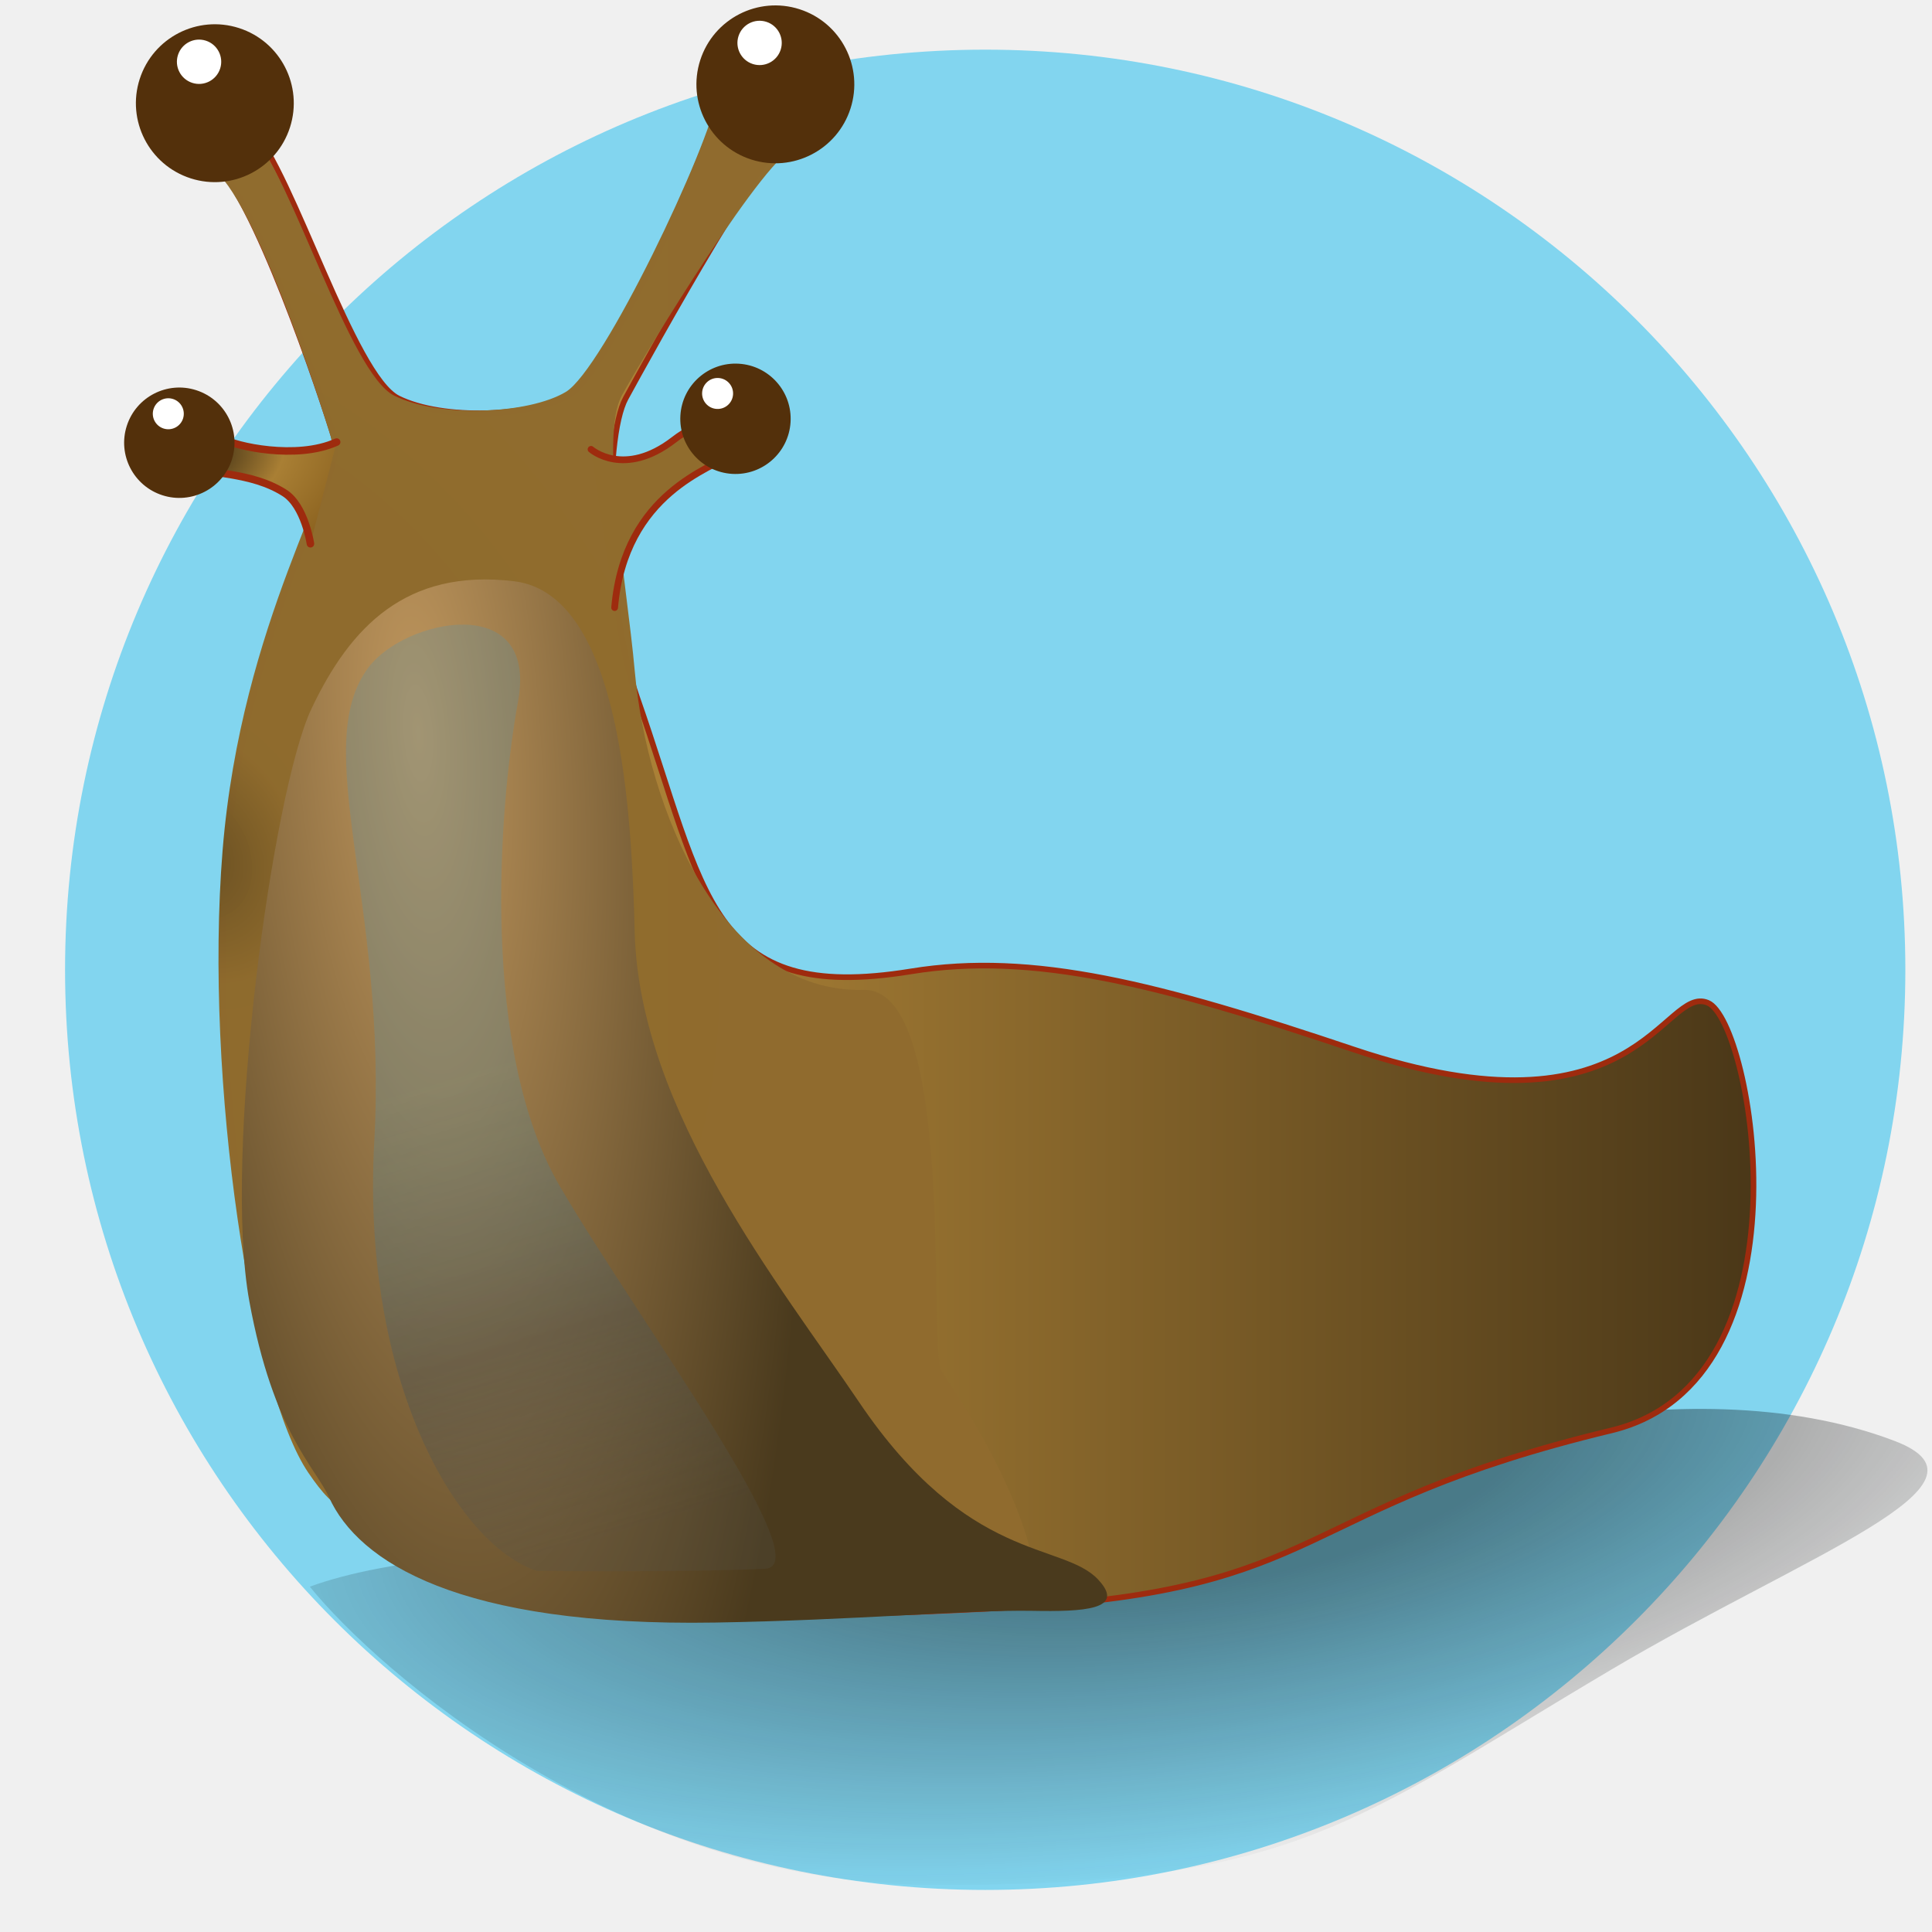
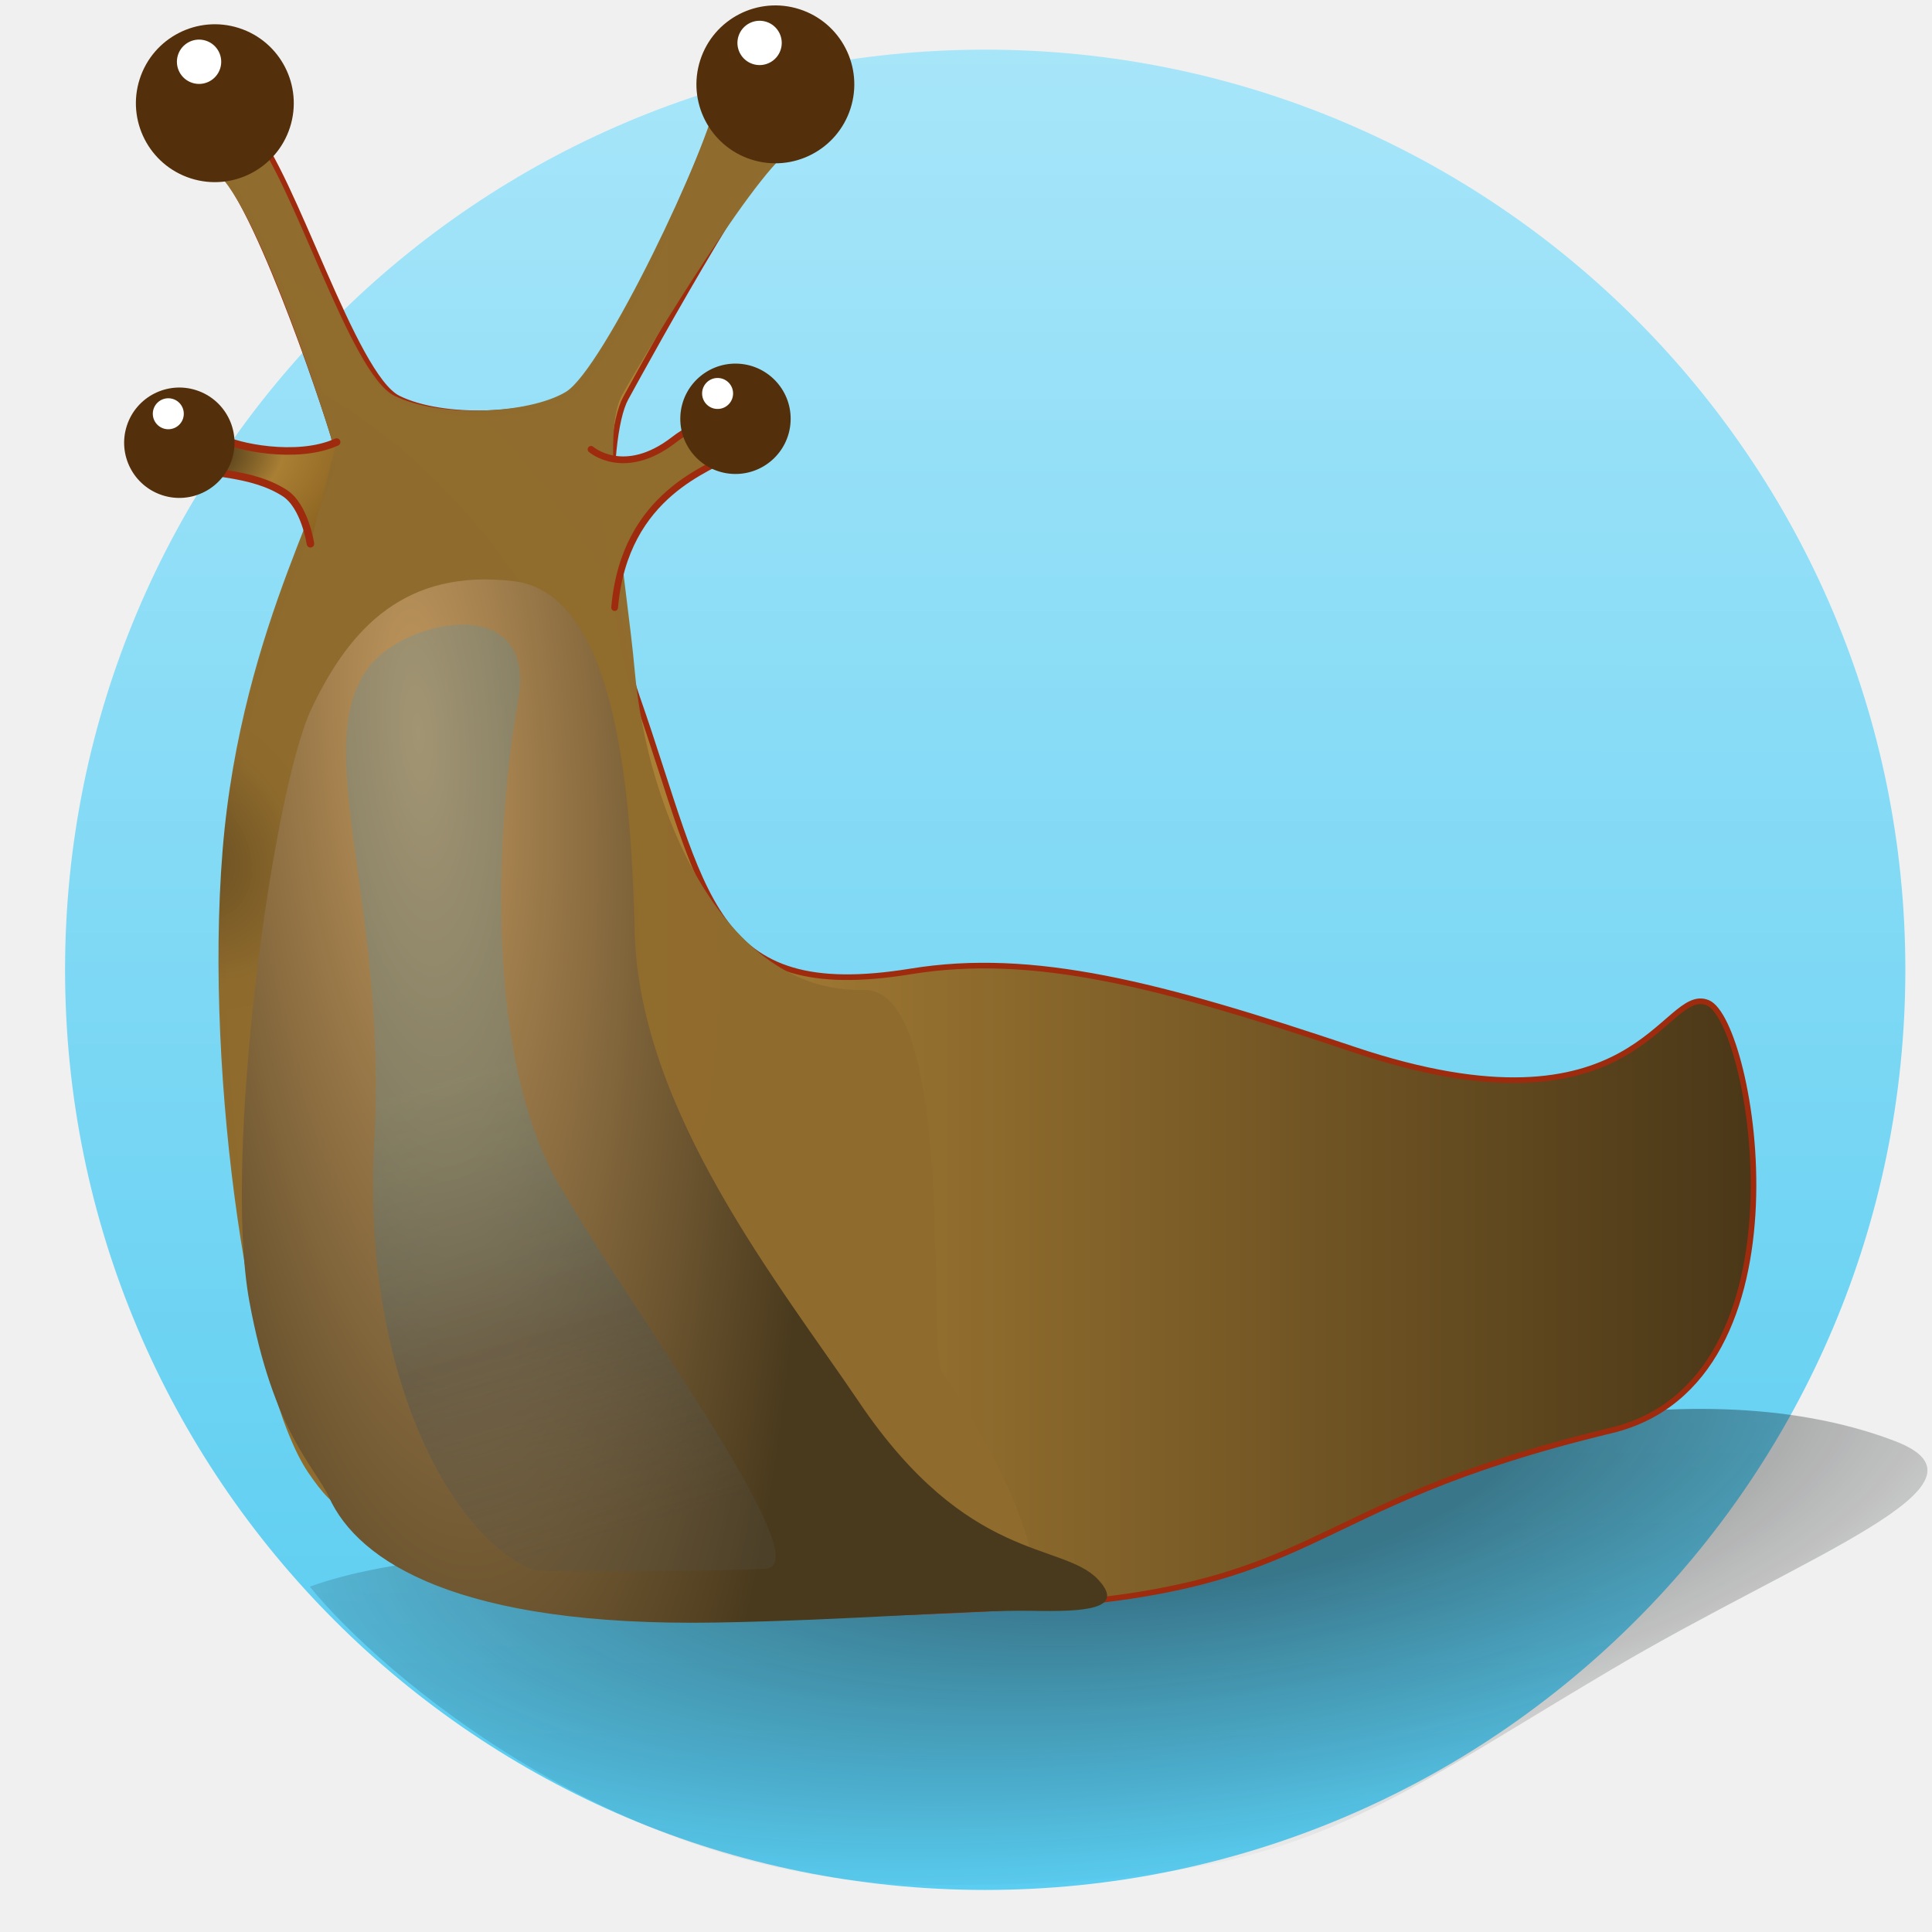
<svg xmlns="http://www.w3.org/2000/svg" xmlns:xlink="http://www.w3.org/1999/xlink" width="100" height="100" viewBox="0 0 26.458 26.458" version="1.1" id="svg2787">
  <defs id="defs2784">
-     <radialGradient xlink:href="#linearGradient59915" id="radialGradient60842" cx="3.635" cy="19.025" fx="3.635" fy="19.025" r="8.092" gradientTransform="matrix(0.9914112,0.4270183,-0.4555309,1.278671,8.906719,-7.616246)" gradientUnits="userSpaceOnUse" />
-     <linearGradient id="linearGradient59915">
-       <stop style="stop-color:#18587b;stop-opacity:1;" offset="0.003" id="stop59911" />
-       <stop style="stop-color:#246183;stop-opacity:0.973;" offset="0.337" id="stop60848" />
-       <stop style="stop-color:#3b91d9;stop-opacity:0.995;" offset="1" id="stop59913" />
-     </linearGradient>
-     <linearGradient xlink:href="#linearGradient76035" id="linearGradient76037" x1="3.644" y1="23.313" x2="6.448" y2="14.913" gradientUnits="userSpaceOnUse" gradientTransform="matrix(0.8666828,0,0,0.8880047,0.9362621,1.012646)" />
-     <linearGradient id="linearGradient76035">
-       <stop style="stop-color:#c18660;stop-opacity:1;" offset="0" id="stop76031" />
-       <stop style="stop-color:#dca47f;stop-opacity:1;" offset="1" id="stop76033" />
-     </linearGradient>
-     <linearGradient xlink:href="#linearGradient85669" id="linearGradient85671" x1="5.317" y1="5.855" x2="7.33" y2="5.855" gradientUnits="userSpaceOnUse" gradientTransform="matrix(0.8841996,0,0,0.8964211,1.145549,2.759396)" />
-     <linearGradient id="linearGradient85669">
-       <stop style="stop-color:#636363;stop-opacity:1;" offset="0" id="stop85665" />
-       <stop style="stop-color:#818181;stop-opacity:1;" offset="0.184" id="stop86670" />
-       <stop style="stop-color:#d2d2d2;stop-opacity:1;" offset="0.521" id="stop85673" />
-       <stop style="stop-color:#dcdcdc;stop-opacity:1;" offset="0.675" id="stop85675" />
-       <stop style="stop-color:#8a8a8a;stop-opacity:1;" offset="1" id="stop85667" />
-     </linearGradient>
-     <linearGradient xlink:href="#linearGradient84743" id="linearGradient85041" gradientUnits="userSpaceOnUse" x1="-34.784" y1="47.867" x2="-31.362" y2="47.867" gradientTransform="matrix(0.5874337,-0.4631393,0.4095109,0.6643622,14.95568,-33.76377)" />
-     <linearGradient id="linearGradient84743">
-       <stop style="stop-color:#d40000;stop-opacity:1;" offset="0" id="stop84739" />
-       <stop style="stop-color:#ff6464;stop-opacity:0.996;" offset="0.389" id="stop84747" />
-       <stop style="stop-color:#f48080;stop-opacity:0.996;" offset="0.665" id="stop84749" />
-       <stop style="stop-color:#d40000;stop-opacity:0.996;" offset="1" id="stop84741" />
-     </linearGradient>
-     <radialGradient xlink:href="#linearGradient84755" id="radialGradient84763-1" cx="-33.851" cy="60.536" fx="-33.851" fy="60.536" r="1.676" gradientTransform="matrix(1.10678,1.937491,-0.6498555,0.4748216,96.44439,57.16592)" gradientUnits="userSpaceOnUse" />
-     <linearGradient id="linearGradient84755">
-       <stop style="stop-color:#d5d5d5;stop-opacity:1;" offset="0" id="stop84761" />
-       <stop style="stop-color:#808080;stop-opacity:1;" offset="1" id="stop84751" />
-     </linearGradient>
-     <linearGradient xlink:href="#linearGradient65575" id="linearGradient65577" x1="6.909" y1="24.187" x2="22.028" y2="15.963" gradientUnits="userSpaceOnUse" gradientTransform="matrix(0.753512,0,0,0.8783323,1.920555,0.8984093)" />
-     <linearGradient id="linearGradient65575">
-       <stop style="stop-color:#c3906e;stop-opacity:1;" offset="0" id="stop65573" />
-       <stop style="stop-color:#f7ba92;stop-opacity:1;" offset="1" id="stop65571" />
-     </linearGradient>
-     <linearGradient xlink:href="#linearGradient84936" id="linearGradient85043" gradientUnits="userSpaceOnUse" x1="-32.29" y1="58.451" x2="-32.677" y2="61.374" gradientTransform="matrix(0.5874337,-0.4631393,0.4095109,0.6643622,14.95568,-33.76377)" />
-     <linearGradient id="linearGradient84936">
-       <stop style="stop-color:#ffffff;stop-opacity:1;" offset="0" id="stop84932" />
-       <stop style="stop-color:#c6c6c6;stop-opacity:1;" offset="1" id="stop84934" />
-     </linearGradient>
-     <linearGradient xlink:href="#linearGradient65608" id="linearGradient65610" x1="4.747" y1="22.042" x2="17.09" y2="7.688" gradientUnits="userSpaceOnUse" gradientTransform="matrix(0.753512,0,0,0.8783323,1.920555,0.8984093)" />
-     <linearGradient id="linearGradient65608">
-       <stop style="stop-color:#a17d59;stop-opacity:1;" offset="0" id="stop65604" />
-       <stop style="stop-color:#e9af77;stop-opacity:1;" offset="1" id="stop65606" />
-     </linearGradient>
-     <linearGradient xlink:href="#linearGradient65616" id="linearGradient65618" x1="12.141" y1="19.435" x2="19.578" y2="25.749" gradientUnits="userSpaceOnUse" gradientTransform="matrix(0.753512,0,0,0.8783323,1.920555,0.8984093)" />
-     <linearGradient id="linearGradient65616">
-       <stop style="stop-color:#c9935f;stop-opacity:1;" offset="0" id="stop65612" />
-       <stop style="stop-color:#8f5f30;stop-opacity:1;" offset="1" id="stop65614" />
-     </linearGradient>
-     <linearGradient xlink:href="#linearGradient90927" id="linearGradient90929" x1="22.897" y1="21.657" x2="24.824" y2="22.583" gradientUnits="userSpaceOnUse" gradientTransform="matrix(0.7894037,0,0,0.8927817,1.403664,0.7484707)" />
-     <linearGradient id="linearGradient90927">
-       <stop style="stop-color:#b38a63;stop-opacity:1;" offset="0.088" id="stop90923" />
-       <stop style="stop-color:#b38a63;stop-opacity:0;" offset="1" id="stop90925" />
+     <linearGradient id="linearGradient82918">
+       <stop style="stop-color:#5acdf1;stop-opacity:1;" offset="0" id="stop82916" />
+       <stop style="stop-color:#afe8fa;stop-opacity:1;" offset="1" id="stop82914" />
    </linearGradient>
    <mask maskUnits="userSpaceOnUse" id="mask54252">
      <circle style="fill:#ffffff;fill-opacity:1;fill-rule:evenodd;stroke-width:0.226" id="circle54254" cx="16.529" cy="23.564" r="11.101" />
    </mask>
-     <radialGradient xlink:href="#linearGradient38997" id="radialGradient38999" cx="8.607" cy="17.083" fx="8.607" fy="17.083" r="12.369" gradientUnits="userSpaceOnUse" gradientTransform="matrix(1.303317,-0.2115791,0.1762364,1.085608,-5.496524,0.6062772)" />
-     <linearGradient id="linearGradient38997">
-       <stop style="stop-color:#effbfb;stop-opacity:1;" offset="0" id="stop38993" />
-       <stop style="stop-color:#54d3d9;stop-opacity:0.995;" offset="1" id="stop38995" />
-     </linearGradient>
    <radialGradient xlink:href="#linearGradient17716" id="radialGradient18687" cx="17.244" cy="27.805" fx="17.244" fy="27.805" r="9.317" gradientTransform="matrix(-1.620029,0.2090814,-0.07940175,-0.61523,46.34472,33.43417)" gradientUnits="userSpaceOnUse" />
    <linearGradient id="linearGradient17716">
      <stop style="stop-color:#111415;stop-opacity:1;" offset="0.308" id="stop17712" />
      <stop style="stop-color:#111415;stop-opacity:0;" offset="1" id="stop17714" />
    </linearGradient>
    <linearGradient xlink:href="#linearGradient57885" id="linearGradient57887" x1="4.432" y1="14.321" x2="25.374" y2="14.321" gradientUnits="userSpaceOnUse" gradientTransform="matrix(1.077558,0,0,1.077558,-0.96895,-3.667022)" />
    <linearGradient id="linearGradient57885">
      <stop style="stop-color:#bb8d3c;stop-opacity:1;" offset="0" id="stop57883" />
      <stop style="stop-color:#b48839;stop-opacity:1;" offset="0.21" id="stop20274" />
      <stop style="stop-color:#4b3818;stop-opacity:1;" offset="1" id="stop57881" />
    </linearGradient>
    <radialGradient xlink:href="#linearGradient58033" id="radialGradient58105" cx="4.172" cy="13.784" fx="4.172" fy="13.784" r="6.216" gradientTransform="matrix(0.8442806,1.82654,-1.388045,0.6415949,19.13716,-5.577409)" gradientUnits="userSpaceOnUse" />
    <linearGradient id="linearGradient58033">
      <stop style="stop-color:#6a5022;stop-opacity:1;" offset="0" id="stop58029" />
      <stop style="stop-color:#8e6a2d;stop-opacity:0.996;" offset="0.157" id="stop58103" />
      <stop style="stop-color:#906c2e;stop-opacity:0.995;" offset="1" id="stop58031" />
    </linearGradient>
    <radialGradient xlink:href="#linearGradient55114" id="radialGradient58898" cx="0.05" cy="13.14" fx="0.05" fy="13.14" r="5.653" gradientTransform="matrix(0.2325168,3.314131,-0.9913241,0.06955051,19.77009,7.987944)" gradientUnits="userSpaceOnUse" />
    <linearGradient id="linearGradient55114">
      <stop style="stop-color:#bf965d;stop-opacity:1;" offset="0" id="stop55110" />
      <stop style="stop-color:#4a3a1d;stop-opacity:1;" offset="1" id="stop55112" />
    </linearGradient>
    <linearGradient xlink:href="#linearGradient58960" id="linearGradient58962" x1="9.448" y1="23.278" x2="7.452" y2="16.773" gradientUnits="userSpaceOnUse" gradientTransform="matrix(1.077558,0,0,1.048672,-0.96895,-3.360241)" />
    <linearGradient id="linearGradient58960">
      <stop style="stop-color:#54544c;stop-opacity:0.373;" offset="0" id="stop58956" />
      <stop style="stop-color:#545750;stop-opacity:0.781;" offset="0.427" id="stop58966" />
      <stop style="stop-color:#5e94a6;stop-opacity:0.469;" offset="1" id="stop58958" />
    </linearGradient>
    <radialGradient xlink:href="#linearGradient62625" id="radialGradient62627" cx="5.733" cy="9.435" fx="5.733" fy="9.435" r="1.106" gradientTransform="matrix(0.5068505,1.326055,-1.774349,0.6782,19.10994,-6.224518)" gradientUnits="userSpaceOnUse" />
    <linearGradient id="linearGradient62625">
      <stop style="stop-color:#443316;stop-opacity:1;" offset="0" id="stop62623" />
      <stop style="stop-color:#a97f34;stop-opacity:1;" offset="0.475" id="stop62635" />
      <stop style="stop-color:#8c6320;stop-opacity:1;" offset="1" id="stop62621" />
    </linearGradient>
+     <linearGradient xlink:href="#linearGradient82918" id="linearGradient82920" x1="14.591" y1="24.223" x2="14.592" y2="-1.72" gradientUnits="userSpaceOnUse" />
  </defs>
  <g id="layer1">
    <text xml:space="preserve" style="font-weight:bold;font-size:6.35px;line-height:1.3;font-family:Consolas;-inkscape-font-specification:'Consolas Bold';text-align:center;text-anchor:middle;fill:#fe005b;fill-opacity:0.593;stroke:#7c7777;stroke-width:0;stroke-linejoin:round;stroke-miterlimit:8;paint-order:fill markers stroke;stop-color:#000000" x="12.247" y="32.118" id="text97103">
      <tspan id="tspan97101" style="stroke-width:0" x="12.247" y="32.118">Mini</tspan>
    </text>
-     <g id="g70674" transform="translate(31.75)">
-       <circle style="fill:url(#radialGradient38999);fill-opacity:1;fill-rule:evenodd;stroke-width:0.265" id="path19668" cx="13.229" cy="13.229" r="12.369" />
-       <rect style="fill:#ffffff;fill-opacity:0.547;fill-rule:evenodd;stroke-width:0.219" id="rect51341" width="26.7" height="5.67" x="3.079" y="31.239" mask="url(#mask54252)" transform="translate(-3.300168,-8.848254)" />
-       <path style="fill:url(#radialGradient60842);fill-opacity:1;stroke:none;stroke-width:0;stroke-linecap:round;stroke-linejoin:round;stroke-miterlimit:8;stroke-dasharray:none;stroke-opacity:1;paint-order:fill markers stroke;stop-color:#000000" d="m 14.194,14.501 c -1.736,-1.284 0.665,-2.073 -0.699,-3.437 -1.072,-1.072 -2.675,-1.21 -5.278,-0.606 -0.708,0.164 -1.497,0.359 -2.355,0.654 -6.997,2.402 -5.263,6.75 -5.129,9.909 0.08,1.88 1.656,2.578 2.441,2.557 0.712,-0.018 2.46,0.098 4.045,0.065 2.804,-0.058 6.975,-9.142 6.975,-9.142 z" id="path57461" />
-       <path style="fill:#1e4860;fill-opacity:1;stroke:#8d643e;stroke-width:0;stroke-linecap:round;stroke-linejoin:round;stroke-miterlimit:8;stroke-dasharray:none;stroke-opacity:1;paint-order:fill markers stroke;stop-color:#000000" d="M 9.266,11.91 C 8.903,13.508 7.39,14.718 5.97,16.848 4.55,18.978 6.89,21.485 7.482,23.438 5.251,23.127 3.233,23.678 2.941,22.966 1.866,20.344 2.446,17.298 4.339,15.302 6.004,13.548 8.065,12.88 9.266,11.91 Z" id="path53100" />
-       <path style="fill:url(#linearGradient76037);fill-opacity:1;stroke:#8d643e;stroke-width:0;stroke-linecap:round;stroke-linejoin:round;stroke-miterlimit:8;stroke-dasharray:none;stroke-opacity:1;paint-order:fill markers stroke;stop-color:#000000" d="M 9.735,12.643 C 8.212,12.739 5.014,16.189 4.006,18.791 3.197,20.881 4.206,23.081 7.025,23.598 9.159,23.99 9.735,12.643 9.735,12.643 Z" id="path31127" />
-       <path style="fill:#a96f4d;fill-opacity:1;stroke:#8d643e;stroke-width:0;stroke-linecap:round;stroke-linejoin:round;stroke-miterlimit:8;stroke-dasharray:none;stroke-opacity:1;paint-order:fill markers stroke;stop-color:#000000" d="m 15.92,23.039 c -0.421,0.724 -2.108,0.867 -3.932,0.736 -3.436,-0.248 -6.016,0.841 -6.073,-2.028 -0.072,-3.666 3.138,-9.428 4.275,-11.214 0.852,-1.337 3.358,-1.346 5.628,0.222 0.761,0.526 1.582,1.065 2.19,2.01 2.481,3.857 3.057,7.668 1.722,9.542 -0.623,1.9 -2.091,1.584 -3.81,0.732 z" id="path29159-4" />
-       <path id="path84605-6" style="fill:url(#radialGradient84763-1);fill-opacity:1;fill-rule:evenodd;stroke-width:0" d="m 19.835,18.666 0.726,1.181 c 0.445,0.731 1.489,3.252 0.809,3.788 -0.68,0.536 -2.332,-1.506 -2.777,-2.237 l -0.727,-1.18 c 0.632,-0.178 1.526,-0.551 1.969,-1.552 z" />
-       <path style="fill:url(#linearGradient65577);fill-opacity:1;stroke:#8d643e;stroke-width:0;stroke-linecap:round;stroke-linejoin:round;stroke-miterlimit:8;stroke-dasharray:none;stroke-opacity:1;paint-order:fill markers stroke;stop-color:#000000" d="m 9.929,16.173 c 1.137,1.242 5.528,1.558 7.804,3.749 1.213,1.168 1.946,2.51 1.946,2.51 0,0 -0.535,1.859 -2.661,1.051 -0.639,-0.243 -1.673,-0.775 -2.376,-1.717 -0.085,1.128 -0.895,1.295 -2.304,0.917 C 10.605,22.218 10.608,21.692 9.789,21.278 9.686,22.92 6.761,22.611 5.843,21.52 5.002,20.522 4.774,19.203 5.987,16.91 6.801,15.371 8.844,14.432 9.929,16.173 Z" id="path29221" />
-       <g id="g98019" transform="matrix(0.9047734,0,0,0.98343,-1.320814,-1.644254)" style="stroke-width:0.986">
-         <rect style="fill:url(#linearGradient85671);fill-opacity:1;fill-rule:evenodd;stroke:none;stroke-width:0.261" id="rect83887-4" width="1.78" height="1.934" x="5.847" y="7.041" rx="0.991" ry="0.578" transform="matrix(0.8094748,-0.5871546,0.5566065,0.8307763,0,0)" />
-         <path style="fill:#999999;fill-opacity:1;stroke:#f5f5f5;stroke-width:0.592;stroke-linecap:round;stroke-linejoin:round;stroke-miterlimit:8;stroke-dasharray:none;stroke-opacity:1;paint-order:fill markers stroke;stop-color:#000000" d="M 9.951,2.076 10.288,2.565" id="path85663" />
-       </g>
-       <path style="fill:url(#linearGradient85041);fill-opacity:1;fill-rule:evenodd;stroke:none;stroke-width:0;stroke-opacity:1" d="m 20.561,19.847 c 0.445,0.731 1.489,3.252 0.809,3.788 -0.68,0.536 -2.332,-1.506 -2.777,-2.237 L 7.901,3.781 C 7.012,2.319 6.819,1.777 7.708,1.045 8.561,0.271 9.038,0.77 9.911,2.196 13.442,7.752 17.242,14.426 20.561,19.847 Z" id="rect31697-3-6-0-6" />
-       <path id="path83941-4" style="fill:#1a1a1a;stroke-width:0;stroke-linecap:round;stroke-linejoin:round;stroke-miterlimit:8;paint-order:fill markers stroke;stop-color:#000000" d="m 21.601,22.892 c 0,0 0.345,1.06 0.095,1.257 -0.25,0.197 -1.01,-0.536 -1.01,-0.536 0.287,-0.124 0.575,-0.257 0.915,-0.722 z" />
-       <path style="fill:none;fill-opacity:1;stroke:#ffdddd;stroke-width:0.837;stroke-linecap:round;stroke-linejoin:round;stroke-miterlimit:8;stroke-dasharray:none;stroke-opacity:1;paint-order:fill markers stroke;stop-color:#000000" d="M 8.847,1.827 18.799,17.907" id="path84238-0" />
-       <path style="fill:none;fill-opacity:1;stroke:url(#linearGradient85043);stroke-width:0.744;stroke-linecap:round;stroke-linejoin:round;stroke-miterlimit:8;stroke-dasharray:none;stroke-opacity:1;paint-order:fill markers stroke;stop-color:#000000" d="m 19.805,19.777 c 0.922,1.538 1.08,2.256 1.204,2.742" id="path84822-7" />
-       <path id="path29161-2" style="fill:#ffcaa2;fill-opacity:1;stroke:#8d643e;stroke-width:0;stroke-linecap:round;stroke-linejoin:round;stroke-miterlimit:8;stroke-dasharray:none;stroke-opacity:1;paint-order:fill markers stroke;stop-color:#000000" d="m 12.495,8.649 c -2.202,0.078 -2.271,1.387 -2.585,2.163 -1.159,2.859 -2.349,1.752 -2.959,4.498 -0.26,1.169 -1.695,2.089 -1.68,3.872 0.011,1.295 2.611,1.522 2.792,0.158 0.202,-1.528 -0.835,-1.393 -0.29,-2.882 0.517,-1.413 4.858,3.11 5.526,3.73 2.135,3.098 3.738,2.284 4.386,1.119 0.534,-0.962 0.758,-1.115 -0.239,-2.366 -0.647,-0.868 -1.461,-1.587 -2.749,-2.414 -1.693,-1.087 -3.407,-1.408 -2.095,-2.459 1.02,0.46 3.034,1.559 3.943,3.093 1.783,3.007 3.32,5.032 4.231,4.924 C 24.242,21.673 20.483,17.239 18.386,13.573 17.65,12.285 16.025,10.906 14.687,9.902 13.932,9.336 13.225,8.623 12.495,8.649 Z" />
-       <g id="g64634" transform="matrix(0.753512,0,0,0.8783323,-2.194832,1.305434)" style="stroke-width:1.143">
-         <path style="fill:#ffcaa2;fill-opacity:1;stroke:#8d643e;stroke-width:0;stroke-linecap:round;stroke-linejoin:round;stroke-miterlimit:8;stroke-dasharray:none;stroke-opacity:1;paint-order:fill markers stroke;stop-color:#000000" d="m 23.539,10.844 c 5.3,1.093 6.337,1.109 7.068,2.566 0.192,0.383 -0.001,1.19 0.324,1.916 0.597,1.332 0.613,1.851 0.467,2.768 -0.157,0.985 -1.006,1.806 -1.006,2.223 0,1.093 -6.854,-9.474 -6.854,-9.474 z" id="path31071" />
-         <path style="opacity:1;fill:#fff4ea;fill-opacity:1;stroke:#8d643e;stroke-width:0;stroke-linecap:round;stroke-linejoin:round;stroke-miterlimit:8;stroke-dasharray:none;stroke-opacity:1;paint-order:fill markers stroke;stop-color:#000000" d="m 25.58,11.213 c 1.903,0.145 2.742,0.643 3.96,1.215 1.219,0.572 1.34,1.143 0.609,1.286 -0.731,0.143 -0.402,1.569 0.296,2.069 1.899,1.359 1.602,3.638 0.877,4.041 -1.155,0.642 -0.523,-0.907 -0.867,-2.953 -0.098,-0.581 -1.094,-0.075 -1.564,-0.58 -0.831,-0.893 -1.52,-2.608 -2.61,-2.791 -1.706,-0.286 -5.102,-2.622 -0.701,-2.286 z" id="path54661" />
-         <path style="opacity:1;fill:none;fill-opacity:1;stroke:#e9af77;stroke-width:0.343;stroke-linecap:round;stroke-linejoin:round;stroke-miterlimit:8;stroke-dasharray:none;stroke-opacity:1;paint-order:fill markers stroke;stop-color:#000000" d="m 22.899,10.784 c 2.908,0.5 5.246,0.929 6.826,1.786 1.58,0.857 0.316,1.76 1.327,3.287 1.842,2.781 0.309,3.965 0.309,3.965" id="path55433" />
-       </g>
-       <path style="fill:#daa37e;fill-opacity:1;stroke:none;stroke-width:0;stroke-linecap:round;stroke-linejoin:round;stroke-miterlimit:8;stroke-dasharray:none;stroke-opacity:1;paint-order:fill markers stroke;stop-color:#000000" d="m 19.635,15.556 c 0.43,-0.133 1.068,0.023 1.464,0.695 0.566,0.959 0.419,2.555 -0.048,2.226 -0.467,-0.329 -1.566,-2.201 -1.416,-2.921 z" id="path70195" />
-       <path id="path43365" style="fill:#fff4ea;fill-opacity:1;stroke:#8d643e;stroke-width:0;stroke-linecap:round;stroke-linejoin:round;stroke-miterlimit:8;stroke-dasharray:none;stroke-opacity:1;paint-order:fill markers stroke;stop-color:#000000" d="m 12.531,8.731 c -0.238,-0.001 -0.499,-0.017 -0.787,0.071 -2.182,0.666 -1.537,2.47 -2.432,3.311 -0.771,0.724 -2.923,2.235 -1.316,2.798 0.481,0.168 1.36,-0.46 2.279,-0.46 0.918,0 1.01,-1.506 0.367,-2.51 -0.523,-0.816 0.019,-2.706 0.72,-1.812 1.069,1.365 2.746,2.327 4.698,2.565 1.262,0.153 3.019,4.707 3.955,6.463 0.775,1.453 1.808,2.12 1.762,0.865 -0.026,-0.7 -1.767,-3.834 -3.439,-6.505 -0.725,-1.158 -1.777,-2.079 -2.384,-2.689 -1.751,-1.762 -2.391,-2.09 -3.424,-2.095 z" />
-       <path style="fill:#fff1e5;fill-opacity:1;stroke:#8d643e;stroke-width:0;stroke-linecap:round;stroke-linejoin:round;stroke-miterlimit:8;stroke-dasharray:none;stroke-opacity:1;paint-order:fill markers stroke;stop-color:#000000" d="m 20.924,18.405 c -0.498,0.309 -1.503,1.241 -1.326,1.762 0.446,1.313 1.393,1.654 1.649,1.683 0.596,0.068 0.923,-0.851 0.892,-1.219 -0.042,-0.49 -0.725,-2.269 -1.215,-2.226 z" id="path46096" />
-       <path style="fill:#a96f4d;fill-opacity:1;stroke:#f8f5f1;stroke-width:0;stroke-linecap:round;stroke-linejoin:round;stroke-miterlimit:8;stroke-dasharray:none;stroke-opacity:1;paint-order:fill markers stroke;stop-color:#000000" d="m 15.215,15.851 c 0.437,0.421 1.188,0.952 1.775,2.082 0.1,0.192 0.418,0.531 0.418,0.531 0.116,0.374 -0.02,0.376 -0.222,0.281 0,0 -2.35,-2.835 -1.971,-2.894 z" id="path94880" />
-       <path style="fill:none;fill-opacity:1;stroke:url(#linearGradient65610);stroke-width:0.279;stroke-linecap:round;stroke-linejoin:round;stroke-miterlimit:8;stroke-dasharray:none;stroke-opacity:1;paint-order:fill markers stroke;stop-color:#000000" d="M 6.744,22.235 C 6.552,22.147 5.811,21.809 5.41,21.169 4.461,19.657 5.377,17.258 6.531,16.111 7.408,15.238 6.606,14.078 8.749,12.54 9.871,11.735 9.935,10.278 10.298,9.69 10.936,8.656 11.694,8.58 12.603,8.625 c 0.909,0.044 1.888,1.261 3.219,2.148 1.331,0.888 2.638,2.666 3.417,4.13 0.779,1.464 2.065,3.529 2.389,4.195 0.325,0.666 0.847,2.027 0.185,2.578 -0.543,0.452 -1.312,0.386 -1.926,0.099 -0.95,-0.444 -3.226,-4.674 -3.616,-5.029 -0.39,-0.355 -2.932,-2.6 -3.484,-2.688 -0.552,-0.089 -0.787,0.369 -0.56,0.706" id="path55269" />
-       <path style="fill:none;fill-opacity:1;stroke:url(#linearGradient65618);stroke-width:0.279;stroke-linecap:round;stroke-linejoin:round;stroke-miterlimit:8;stroke-dasharray:none;stroke-opacity:1;paint-order:fill markers stroke;stop-color:#000000" d="m 19.596,22.838 c 0,0 -0.546,1.224 -2.221,0.741 -1.86,-0.536 -2.727,-1.908 -3.993,-3.195 -1.266,-1.287 -3.645,-3.3 -4.214,-3.638" id="path55435" />
-       <path style="fill:none;fill-opacity:1;stroke:url(#linearGradient90929);stroke-width:0.279;stroke-linecap:round;stroke-linejoin:round;stroke-miterlimit:8;stroke-dasharray:none;stroke-opacity:1;paint-order:fill markers stroke;stop-color:#000000" d="m 20.669,18.621 c -0.963,0.713 -1.309,1.329 -0.915,2.079 0.184,0.35 0.919,0.846 0.919,0.846" id="path63232" />
-       <path style="fill:none;fill-opacity:1;stroke:#bf8855;stroke-width:0.279;stroke-linecap:round;stroke-linejoin:round;stroke-miterlimit:8;stroke-dasharray:none;stroke-opacity:1;paint-order:fill markers stroke;stop-color:#000000" d="m 12.296,14.862 c 0.406,0.626 3.34,1.993 4.066,2.805 0.652,0.729 3.113,4.223 3.36,5.048" id="path87710" />
-       <path style="fill:none;fill-opacity:1;stroke:#735132;stroke-width:0.279;stroke-linecap:round;stroke-linejoin:round;stroke-miterlimit:8;stroke-dasharray:none;stroke-opacity:1;paint-order:fill markers stroke;stop-color:#000000" d="m 5.503,23.181 c 1.036,0.65 1.792,0.34 5.088,0.467 3.44,0.133 4.598,-0.178 5.397,-0.493 1.089,0.49 2.815,1.036 3.685,-0.414" id="path64267" />
-       <path style="fill:none;fill-opacity:1;stroke:#a8713f;stroke-width:0.279;stroke-linecap:round;stroke-linejoin:round;stroke-miterlimit:8;stroke-dasharray:none;stroke-opacity:1;paint-order:fill markers stroke;stop-color:#000000" d="m 21.924,21.476 c -0.366,0.679 -1.639,0.579 -2.496,-0.096 -0.949,-0.747 -1.501,-1.762 -1.981,-2.645" id="path89118" />
-       <path style="opacity:1;fill:#e5ac86;fill-opacity:1;stroke:#aa9974;stroke-width:0;stroke-linejoin:round;stroke-miterlimit:8;paint-order:fill markers stroke;stop-color:#000000" d="m 18.051,20.539 0.075,-0.238 c 0.671,0.832 1.099,1.592 1.438,2.325 0,0 -1.025,-0.938 -1.175,-1.125 C 18.238,21.314 18.051,20.539 18.051,20.539 Z" id="path47621" />
-     </g>
    <g id="g70222">
-       <circle style="fill:#82d5ef;fill-opacity:1;fill-rule:evenodd;stroke-width:0.256" id="path29876-9" cx="13.492" cy="13.281" r="12.601" />
+       <circle style="fill:url(#linearGradient82920);fill-opacity:1;fill-rule:evenodd;stroke-width:0.256" id="path29876-9" cx="13.492" cy="13.281" r="12.601" />
      <path style="opacity:0.466;mix-blend-mode:multiply;fill:url(#radialGradient18687);fill-opacity:1;stroke:#aa9974;stroke-width:0;stroke-linejoin:round;stroke-miterlimit:8;paint-order:fill markers stroke;stop-color:#000000" d="m 6.559,21.298 c -1.037,0.09 -1.794,0.239 -2.316,0.431 0.944,1.166 4.261,4.052 8.441,4.083 5.016,0.037 5.801,-0.827 9.378,-2.945 2.665,-1.579 5.438,-2.54 3.886,-3.133 -2.902,-1.108 -6.954,0.146 -7.967,0.834 -1.013,0.689 -9.842,1.377 -11.422,0.729 z" id="path17489" />
      <g id="g29238" transform="matrix(0.9266662,0,0,0.9266662,-0.529969,1.629678)">
        <path style="fill:url(#linearGradient57887);fill-opacity:1;stroke:#9e2b0e;stroke-width:0.083;stroke-linejoin:round;stroke-miterlimit:8;stroke-dasharray:none;stroke-opacity:1;paint-order:fill markers stroke;stop-color:#000000" d="M 15.567,21.994 C 5.972,22.524 6.066,21.177 5.239,19.963 4.412,18.75 3.642,14.274 3.918,10.855 4.194,7.436 5.683,5.285 5.517,4.734 5.352,4.182 4.293,0.998 3.687,0.612 3.08,0.226 3.683,-0.525 4.289,0.137 4.896,0.798 5.793,3.796 6.455,4.127 7.117,4.458 8.44,4.403 8.991,4.072 9.543,3.741 11.14,0.314 11.263,-0.454 11.405,-1.34 11.945,-1.523 12.442,-1.137 c 0.496,0.386 0.452,1.074 0.066,1.074 -0.386,0 -2.358,3.583 -2.689,4.19 -0.331,0.607 -0.285,3.126 0.165,4.412 1.021,2.914 1.05,4.546 4.05,4.058 1.806,-0.294 3.664,0.186 6.54,1.153 4.222,1.42 4.575,-0.965 5.237,-0.689 0.662,0.276 1.597,5.592 -1.427,6.32 -4.733,1.139 -4.147,2.355 -8.817,2.613 z" id="path35596" />
        <path style="fill:url(#radialGradient58105);fill-opacity:1;stroke:#9e2b0e;stroke-width:0;stroke-linejoin:round;stroke-miterlimit:8;stroke-dasharray:none;stroke-opacity:1;paint-order:fill markers stroke;stop-color:#000000" d="M 15.509,21.955 C 6.014,20.483 5.955,21.218 5.128,20.005 4.301,18.792 3.585,14.234 3.861,10.815 4.137,7.396 5.625,5.246 5.46,4.694 5.295,4.143 4.309,1.118 3.703,0.732 3.096,0.346 3.675,-0.456 4.282,0.205 4.889,0.867 5.736,3.757 6.397,4.088 7.059,4.419 8.383,4.363 8.934,4.033 c 0.551,-0.331 2.12,-3.624 2.243,-4.393 0.142,-0.886 0.797,-0.983 1.293,-0.597 0.496,0.386 0.251,1.389 -0.135,1.389 -0.386,0 -2.243,3.049 -2.574,3.655 -0.331,0.607 0.07,2.718 0.192,4.075 0.182,2.021 1.29,4.762 3.381,4.708 1.38,-0.035 0.948,5.333 1.154,5.636 1.25,1.836 1.762,3.563 1.02,3.448 z" id="path35596-7" />
        <path style="fill:url(#radialGradient58898);fill-opacity:1;stroke:#9e2b0e;stroke-width:0;stroke-linejoin:round;stroke-miterlimit:8;stroke-dasharray:none;paint-order:fill markers stroke;stop-color:#000000" d="M 16.801,21.585 C 16.273,21.021 14.884,21.358 13.264,18.957 12.116,17.257 10.022,14.662 9.952,12.025 9.906,10.301 9.761,7.022 8.168,6.831 6.575,6.64 5.747,7.506 5.174,8.717 4.6,9.927 3.863,15.326 4.257,17.474 c 0.355,1.937 0.972,2.443 1.178,2.896 0.433,0.954 1.92,1.913 5.707,1.85 2.043,-0.034 3.74,-0.19 4.683,-0.173 0.759,0.014 1.393,-0.015 0.976,-0.462 z" id="path51727" />
        <g id="g19183-7-6" transform="matrix(0.2082734,0.06693626,-0.06693626,0.2082734,31.46558,11.51635)" style="fill:#9ade24;fill-opacity:1;stroke-width:1.058">
          <circle style="fill:#53300b;fill-opacity:1;fill-rule:evenodd;stroke-width:0.28" id="path12329-1-9-2" cx="-101.402" cy="-25.163" r="5.332" />
          <circle style="fill:#ffffff;fill-opacity:1;fill-rule:evenodd;stroke-width:0.407" id="path16742-6-2" cx="-103.273" cy="-27.502" r="1.497" />
        </g>
        <g id="g19183-7" transform="matrix(0.2082734,0.06693626,-0.06693626,0.2082734,23.18187,11.79482)" style="fill:#9ade24;fill-opacity:1;stroke-width:1.058">
          <circle style="fill:#53300b;fill-opacity:1;fill-rule:evenodd;stroke-width:0.28" id="path12329-1-9" cx="-101.402" cy="-25.163" r="5.332" />
          <circle style="fill:#ffffff;fill-opacity:1;fill-rule:evenodd;stroke-width:0.407" id="path16742-6" cx="-103.273" cy="-27.502" r="1.497" />
        </g>
        <path style="opacity:0.638;fill:url(#linearGradient58962);fill-opacity:1;stroke:#9e2b0e;stroke-width:0;stroke-linecap:round;stroke-linejoin:round;stroke-miterlimit:8;stroke-dasharray:none;paint-order:fill markers stroke;stop-color:#000000" d="M 8.507,21.457 C 7.33,21.075 5.907,18.645 6.103,15.112 6.299,11.579 5.139,9.269 6.019,8.103 6.562,7.383 8.523,6.976 8.229,8.6 7.934,10.223 7.673,13.775 8.85,15.78 c 1.177,2.005 3.852,5.606 3.029,5.645 -0.872,0.041 -2.342,0.042 -3.372,0.031 z" id="path58954" />
        <g id="g62130" transform="matrix(1.145549,0,0,1.145549,-2.37913,-3.921573)">
          <path style="fill:url(#radialGradient62627);fill-opacity:1;stroke:#9e2b0e;stroke-width:0.097;stroke-linecap:round;stroke-linejoin:round;stroke-miterlimit:8;stroke-dasharray:none;stroke-opacity:1;paint-order:fill markers stroke;stop-color:#000000" d="M 6.919,7.591 C 6.399,7.827 5.599,7.641 5.461,7.551 5.323,7.461 4.425,7.626 4.987,7.887 5.269,8.018 5.807,7.968 6.246,8.247 6.508,8.413 6.581,8.903 6.581,8.903" id="path44873" />
          <g id="g19183-7-1" transform="matrix(0.1271121,0.04085212,-0.04085212,0.1271121,16.75105,14.94066)" style="fill:#9ade24;fill-opacity:1;stroke-width:1.058">
            <circle style="fill:#53300b;fill-opacity:1;fill-rule:evenodd;stroke-width:0.28" id="path12329-1-9-1" cx="-101.402" cy="-25.163" r="5.332" />
            <circle style="fill:#ffffff;fill-opacity:1;fill-rule:evenodd;stroke-width:0.407" id="path16742-6-1" cx="-103.273" cy="-27.502" r="1.497" />
          </g>
        </g>
        <g id="g62136" style="fill:#906c2d;fill-opacity:1" transform="matrix(1.109659,-0.2844992,0.2844992,1.109659,-2.979598,-1.049275)">
          <path style="fill:#906c2d;fill-opacity:1;stroke:#9e2b0e;stroke-width:0.087;stroke-linecap:round;stroke-linejoin:round;stroke-miterlimit:8;stroke-dasharray:none;stroke-opacity:1;paint-order:fill markers stroke;stop-color:#000000" d="m 9.103,7.679 c 0,0 0.32,0.468 1.067,0.146 0.727,-0.313 0.908,0.246 0.654,0.365 -0.253,0.119 -1.436,0.126 -1.933,1.542" id="path44871" />
          <g id="g19183-7-1-7" transform="matrix(0.1271121,0.04085212,-0.04085212,0.1271121,22.86747,15.10095)" style="fill:#906c2d;fill-opacity:1;stroke-width:1.058">
            <circle style="fill:#53300b;fill-opacity:1;fill-rule:evenodd;stroke-width:0.28" id="path12329-1-9-1-0" cx="-101.402" cy="-25.163" r="5.332" />
            <circle style="fill:#ffffff;fill-opacity:1;fill-rule:evenodd;stroke-width:0.407" id="path16742-6-1-5" cx="-103.273" cy="-27.502" r="1.497" />
          </g>
        </g>
      </g>
    </g>
  </g>
</svg>
